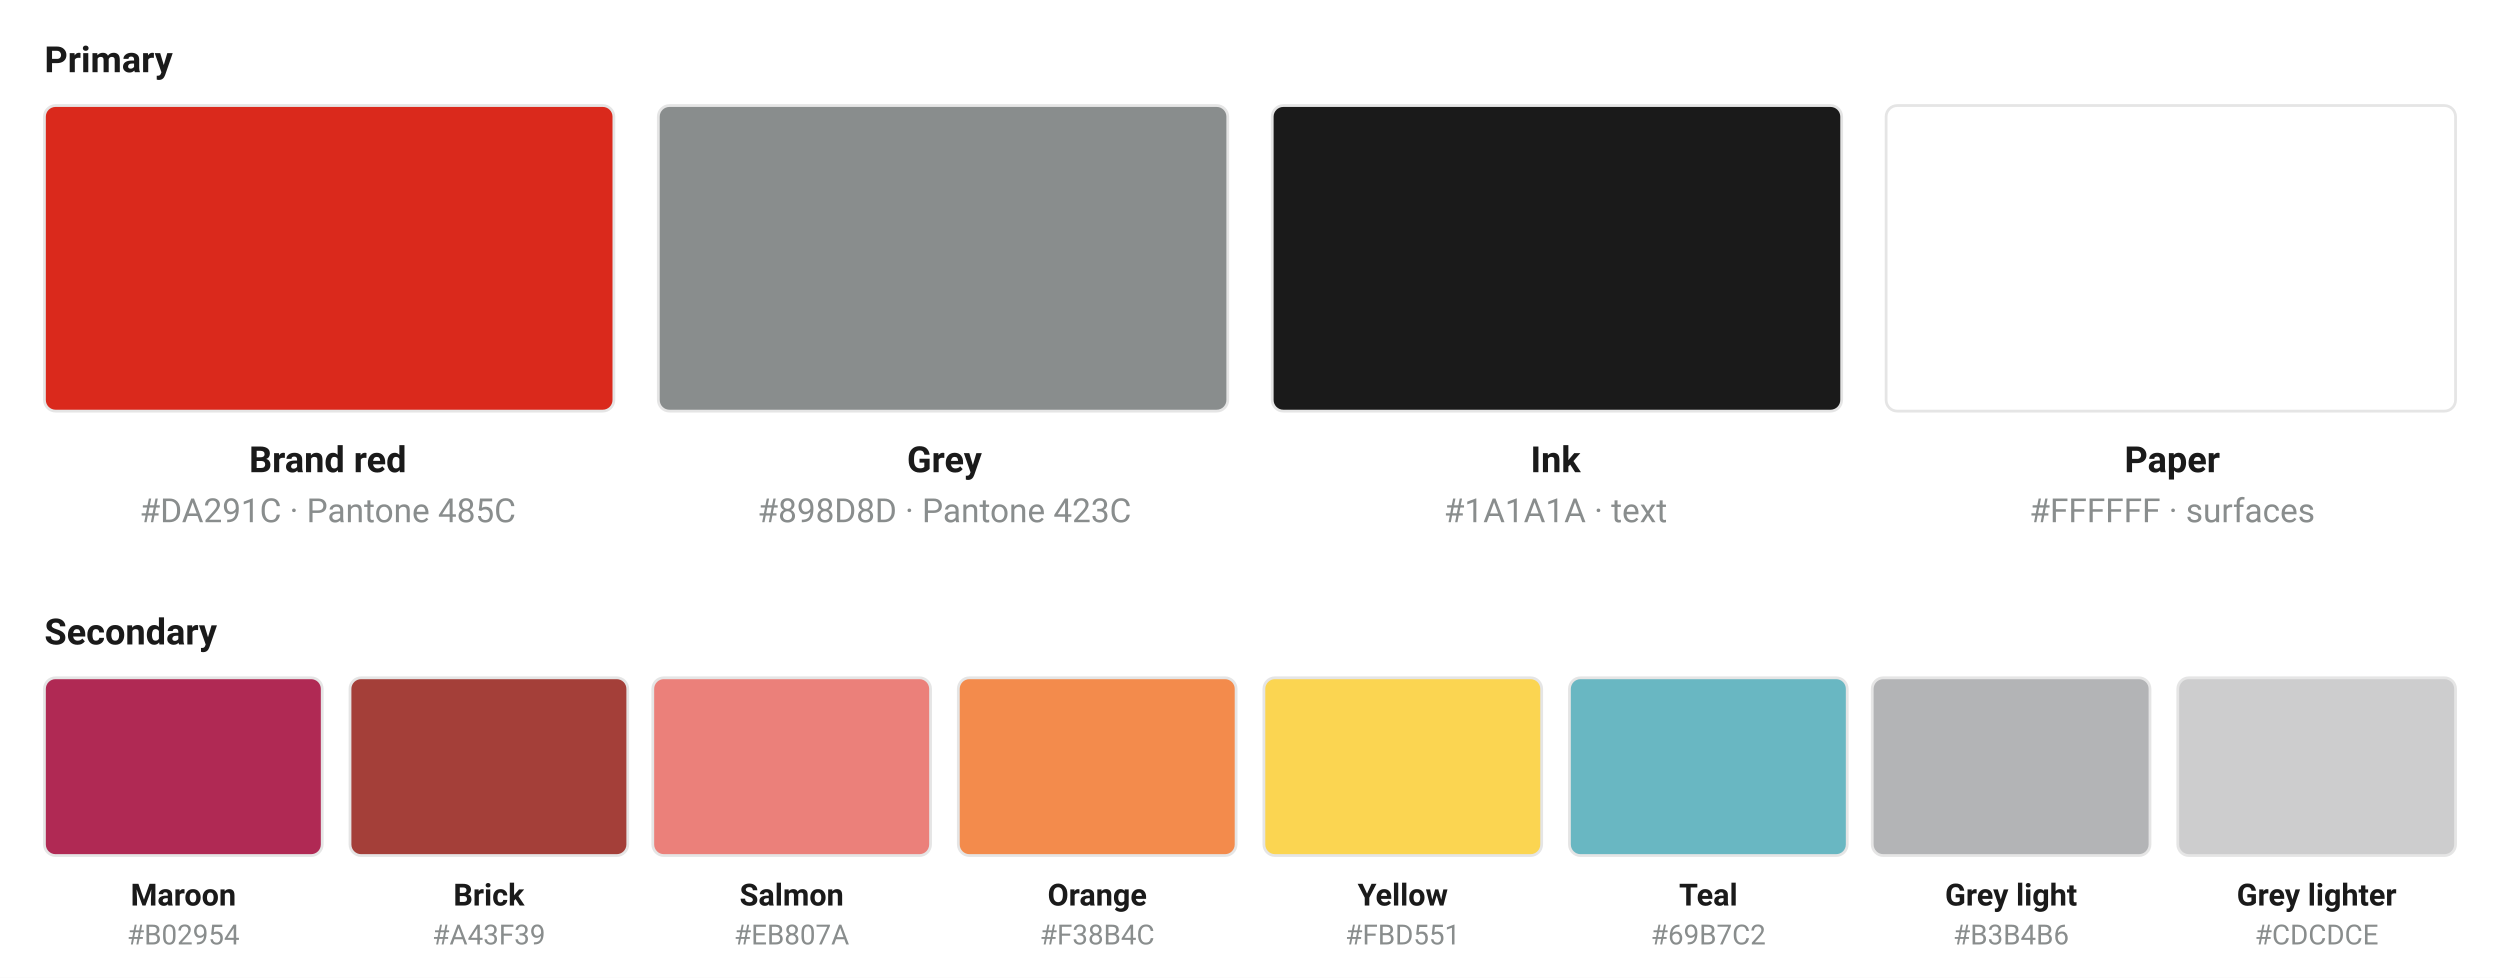
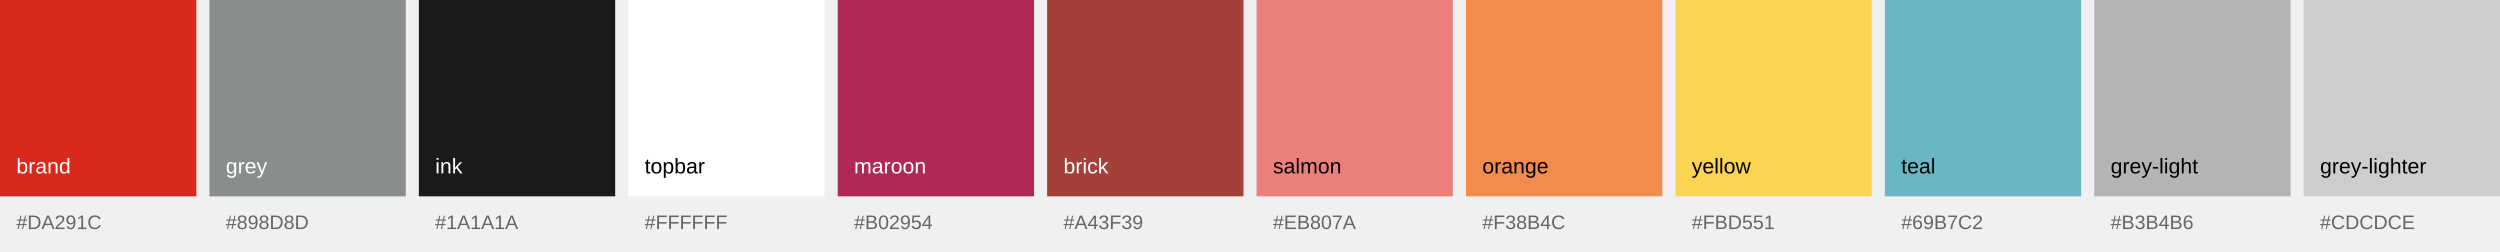
- <svg xmlns="http://www.w3.org/2000/svg" viewBox="0 0 900 352" font-family="Roboto, Arial, Helvetica, sans-serif">
-   <rect width="900" height="352" fill="#FFFFFF" />
-   <text x="16" y="26" font-size="13" font-weight="700" fill="#1A1A1A">Primary</text>
-   <rect x="16" y="38" width="205" height="110" rx="4" fill="#DA291C" stroke="#E5E5E5" />
-   <text x="118" y="170" font-size="13" font-weight="700" fill="#1A1A1A" text-anchor="middle">Brand red</text>
-   <text x="118" y="188" font-size="12" fill="#898D8D" text-anchor="middle">#DA291C · Pantone 485C</text>
-   <rect x="237" y="38" width="205" height="110" rx="4" fill="#898D8D" stroke="#E5E5E5" />
-   <text x="340" y="170" font-size="13" font-weight="700" fill="#1A1A1A" text-anchor="middle">Grey</text>
-   <text x="340" y="188" font-size="12" fill="#898D8D" text-anchor="middle">#898D8D · Pantone 423C</text>
-   <rect x="458" y="38" width="205" height="110" rx="4" fill="#1A1A1A" stroke="#E5E5E5" />
-   <text x="560" y="170" font-size="13" font-weight="700" fill="#1A1A1A" text-anchor="middle">Ink</text>
-   <text x="560" y="188" font-size="12" fill="#898D8D" text-anchor="middle">#1A1A1A · text</text>
-   <rect x="679" y="38" width="205" height="110" rx="4" fill="#FFFFFF" stroke="#E5E5E5" />
-   <text x="782" y="170" font-size="13" font-weight="700" fill="#1A1A1A" text-anchor="middle">Paper</text>
-   <text x="782" y="188" font-size="12" fill="#898D8D" text-anchor="middle">#FFFFFF · surfaces</text>
-   <text x="16" y="232" font-size="13" font-weight="700" fill="#1A1A1A">Secondary</text>
-   <rect x="16" y="244" width="100" height="64" rx="4" fill="#B02954" stroke="#E5E5E5" />
-   <text x="66" y="326" font-size="11" font-weight="700" fill="#1A1A1A" text-anchor="middle">Maroon</text>
-   <text x="66" y="340" font-size="10" fill="#898D8D" text-anchor="middle">#B02954</text>
-   <rect x="126" y="244" width="100" height="64" rx="4" fill="#A43F39" stroke="#E5E5E5" />
-   <text x="176" y="326" font-size="11" font-weight="700" fill="#1A1A1A" text-anchor="middle">Brick</text>
-   <text x="176" y="340" font-size="10" fill="#898D8D" text-anchor="middle">#A43F39</text>
-   <rect x="235" y="244" width="100" height="64" rx="4" fill="#EB807A" stroke="#E5E5E5" />
-   <text x="285" y="326" font-size="11" font-weight="700" fill="#1A1A1A" text-anchor="middle">Salmon</text>
-   <text x="285" y="340" font-size="10" fill="#898D8D" text-anchor="middle">#EB807A</text>
-   <rect x="345" y="244" width="100" height="64" rx="4" fill="#F38B4C" stroke="#E5E5E5" />
-   <text x="395" y="326" font-size="11" font-weight="700" fill="#1A1A1A" text-anchor="middle">Orange</text>
-   <text x="395" y="340" font-size="10" fill="#898D8D" text-anchor="middle">#F38B4C</text>
-   <rect x="455" y="244" width="100" height="64" rx="4" fill="#FBD551" stroke="#E5E5E5" />
-   <text x="505" y="326" font-size="11" font-weight="700" fill="#1A1A1A" text-anchor="middle">Yellow</text>
-   <text x="505" y="340" font-size="10" fill="#898D8D" text-anchor="middle">#FBD551</text>
-   <rect x="565" y="244" width="100" height="64" rx="4" fill="#69B7C2" stroke="#E5E5E5" />
-   <text x="615" y="326" font-size="11" font-weight="700" fill="#1A1A1A" text-anchor="middle">Teal</text>
-   <text x="615" y="340" font-size="10" fill="#898D8D" text-anchor="middle">#69B7C2</text>
-   <rect x="674" y="244" width="100" height="64" rx="4" fill="#B3B4B6" stroke="#E5E5E5" />
-   <text x="724" y="326" font-size="11" font-weight="700" fill="#1A1A1A" text-anchor="middle">Grey light</text>
-   <text x="724" y="340" font-size="10" fill="#898D8D" text-anchor="middle">#B3B4B6</text>
-   <rect x="784" y="244" width="100" height="64" rx="4" fill="#CDCDCE" stroke="#E5E5E5" />
-   <text x="834" y="326" font-size="11" font-weight="700" fill="#1A1A1A" text-anchor="middle">Grey lighter</text>
-   <text x="834" y="340" font-size="10" fill="#898D8D" text-anchor="middle">#CDCDCE</text>
+ <svg xmlns="http://www.w3.org/2000/svg" viewBox="0 0 1528 154" width="1528" height="154">
+   <rect x="0" y="0" width="120" height="120" fill="#DA291C" />
+   <text x="10" y="106" font-family="Arial, Helvetica, sans-serif" font-size="13" fill="#FFFFFF">brand</text>
+   <text x="10" y="140" font-family="Arial, Helvetica, sans-serif" font-size="12" fill="#666666">#DA291C</text>
+   <rect x="128" y="0" width="120" height="120" fill="#898D8D" />
+   <text x="138" y="106" font-family="Arial, Helvetica, sans-serif" font-size="13" fill="#FFFFFF">grey</text>
+   <text x="138" y="140" font-family="Arial, Helvetica, sans-serif" font-size="12" fill="#666666">#898D8D</text>
+   <rect x="256" y="0" width="120" height="120" fill="#1A1A1A" />
+   <text x="266" y="106" font-family="Arial, Helvetica, sans-serif" font-size="13" fill="#FFFFFF">ink</text>
+   <text x="266" y="140" font-family="Arial, Helvetica, sans-serif" font-size="12" fill="#666666">#1A1A1A</text>
+   <rect x="384" y="0" width="120" height="120" fill="#FFFFFF" />
+   <text x="394" y="106" font-family="Arial, Helvetica, sans-serif" font-size="13" fill="#000000">topbar</text>
+   <text x="394" y="140" font-family="Arial, Helvetica, sans-serif" font-size="12" fill="#666666">#FFFFFF</text>
+   <rect x="512" y="0" width="120" height="120" fill="#B02954" />
+   <text x="522" y="106" font-family="Arial, Helvetica, sans-serif" font-size="13" fill="#FFFFFF">maroon</text>
+   <text x="522" y="140" font-family="Arial, Helvetica, sans-serif" font-size="12" fill="#666666">#B02954</text>
+   <rect x="640" y="0" width="120" height="120" fill="#A43F39" />
+   <text x="650" y="106" font-family="Arial, Helvetica, sans-serif" font-size="13" fill="#FFFFFF">brick</text>
+   <text x="650" y="140" font-family="Arial, Helvetica, sans-serif" font-size="12" fill="#666666">#A43F39</text>
+   <rect x="768" y="0" width="120" height="120" fill="#EB807A" />
+   <text x="778" y="106" font-family="Arial, Helvetica, sans-serif" font-size="13" fill="#000000">salmon</text>
+   <text x="778" y="140" font-family="Arial, Helvetica, sans-serif" font-size="12" fill="#666666">#EB807A</text>
+   <rect x="896" y="0" width="120" height="120" fill="#F38B4C" />
+   <text x="906" y="106" font-family="Arial, Helvetica, sans-serif" font-size="13" fill="#000000">orange</text>
+   <text x="906" y="140" font-family="Arial, Helvetica, sans-serif" font-size="12" fill="#666666">#F38B4C</text>
+   <rect x="1024" y="0" width="120" height="120" fill="#FBD551" />
+   <text x="1034" y="106" font-family="Arial, Helvetica, sans-serif" font-size="13" fill="#000000">yellow</text>
+   <text x="1034" y="140" font-family="Arial, Helvetica, sans-serif" font-size="12" fill="#666666">#FBD551</text>
+   <rect x="1152" y="0" width="120" height="120" fill="#69B7C2" />
+   <text x="1162" y="106" font-family="Arial, Helvetica, sans-serif" font-size="13" fill="#000000">teal</text>
+   <text x="1162" y="140" font-family="Arial, Helvetica, sans-serif" font-size="12" fill="#666666">#69B7C2</text>
+   <rect x="1280" y="0" width="120" height="120" fill="#B3B4B6" />
+   <text x="1290" y="106" font-family="Arial, Helvetica, sans-serif" font-size="13" fill="#000000">grey-light</text>
+   <text x="1290" y="140" font-family="Arial, Helvetica, sans-serif" font-size="12" fill="#666666">#B3B4B6</text>
+   <rect x="1408" y="0" width="120" height="120" fill="#CDCDCE" />
+   <text x="1418" y="106" font-family="Arial, Helvetica, sans-serif" font-size="13" fill="#000000">grey-lighter</text>
+   <text x="1418" y="140" font-family="Arial, Helvetica, sans-serif" font-size="12" fill="#666666">#CDCDCE</text>
</svg>
